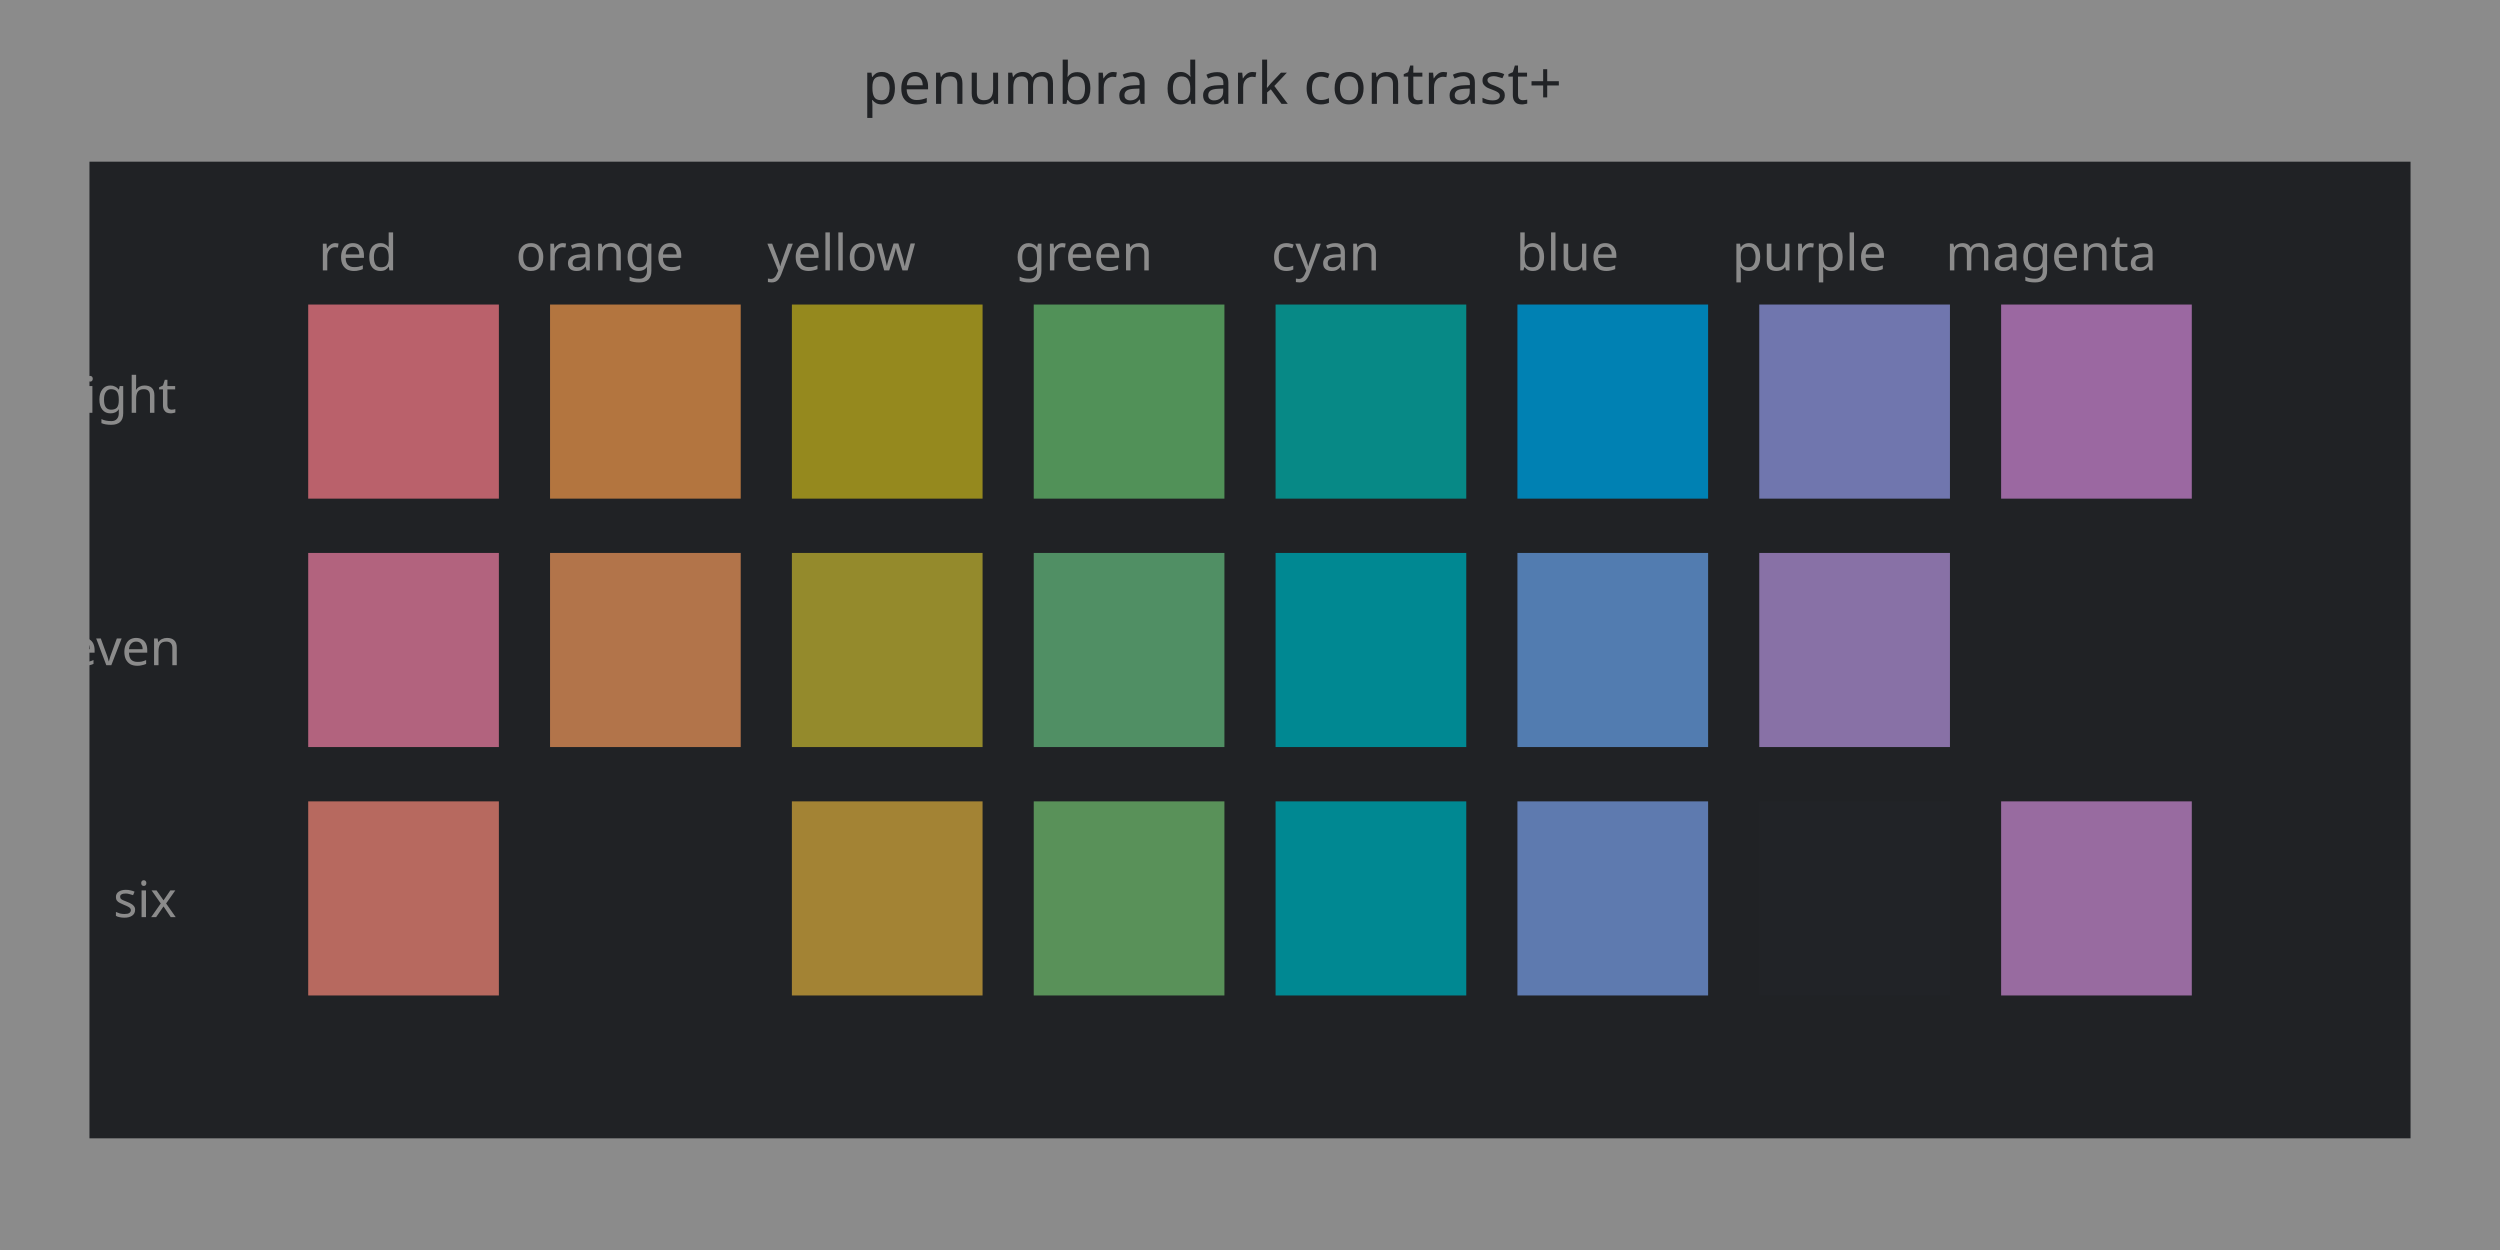
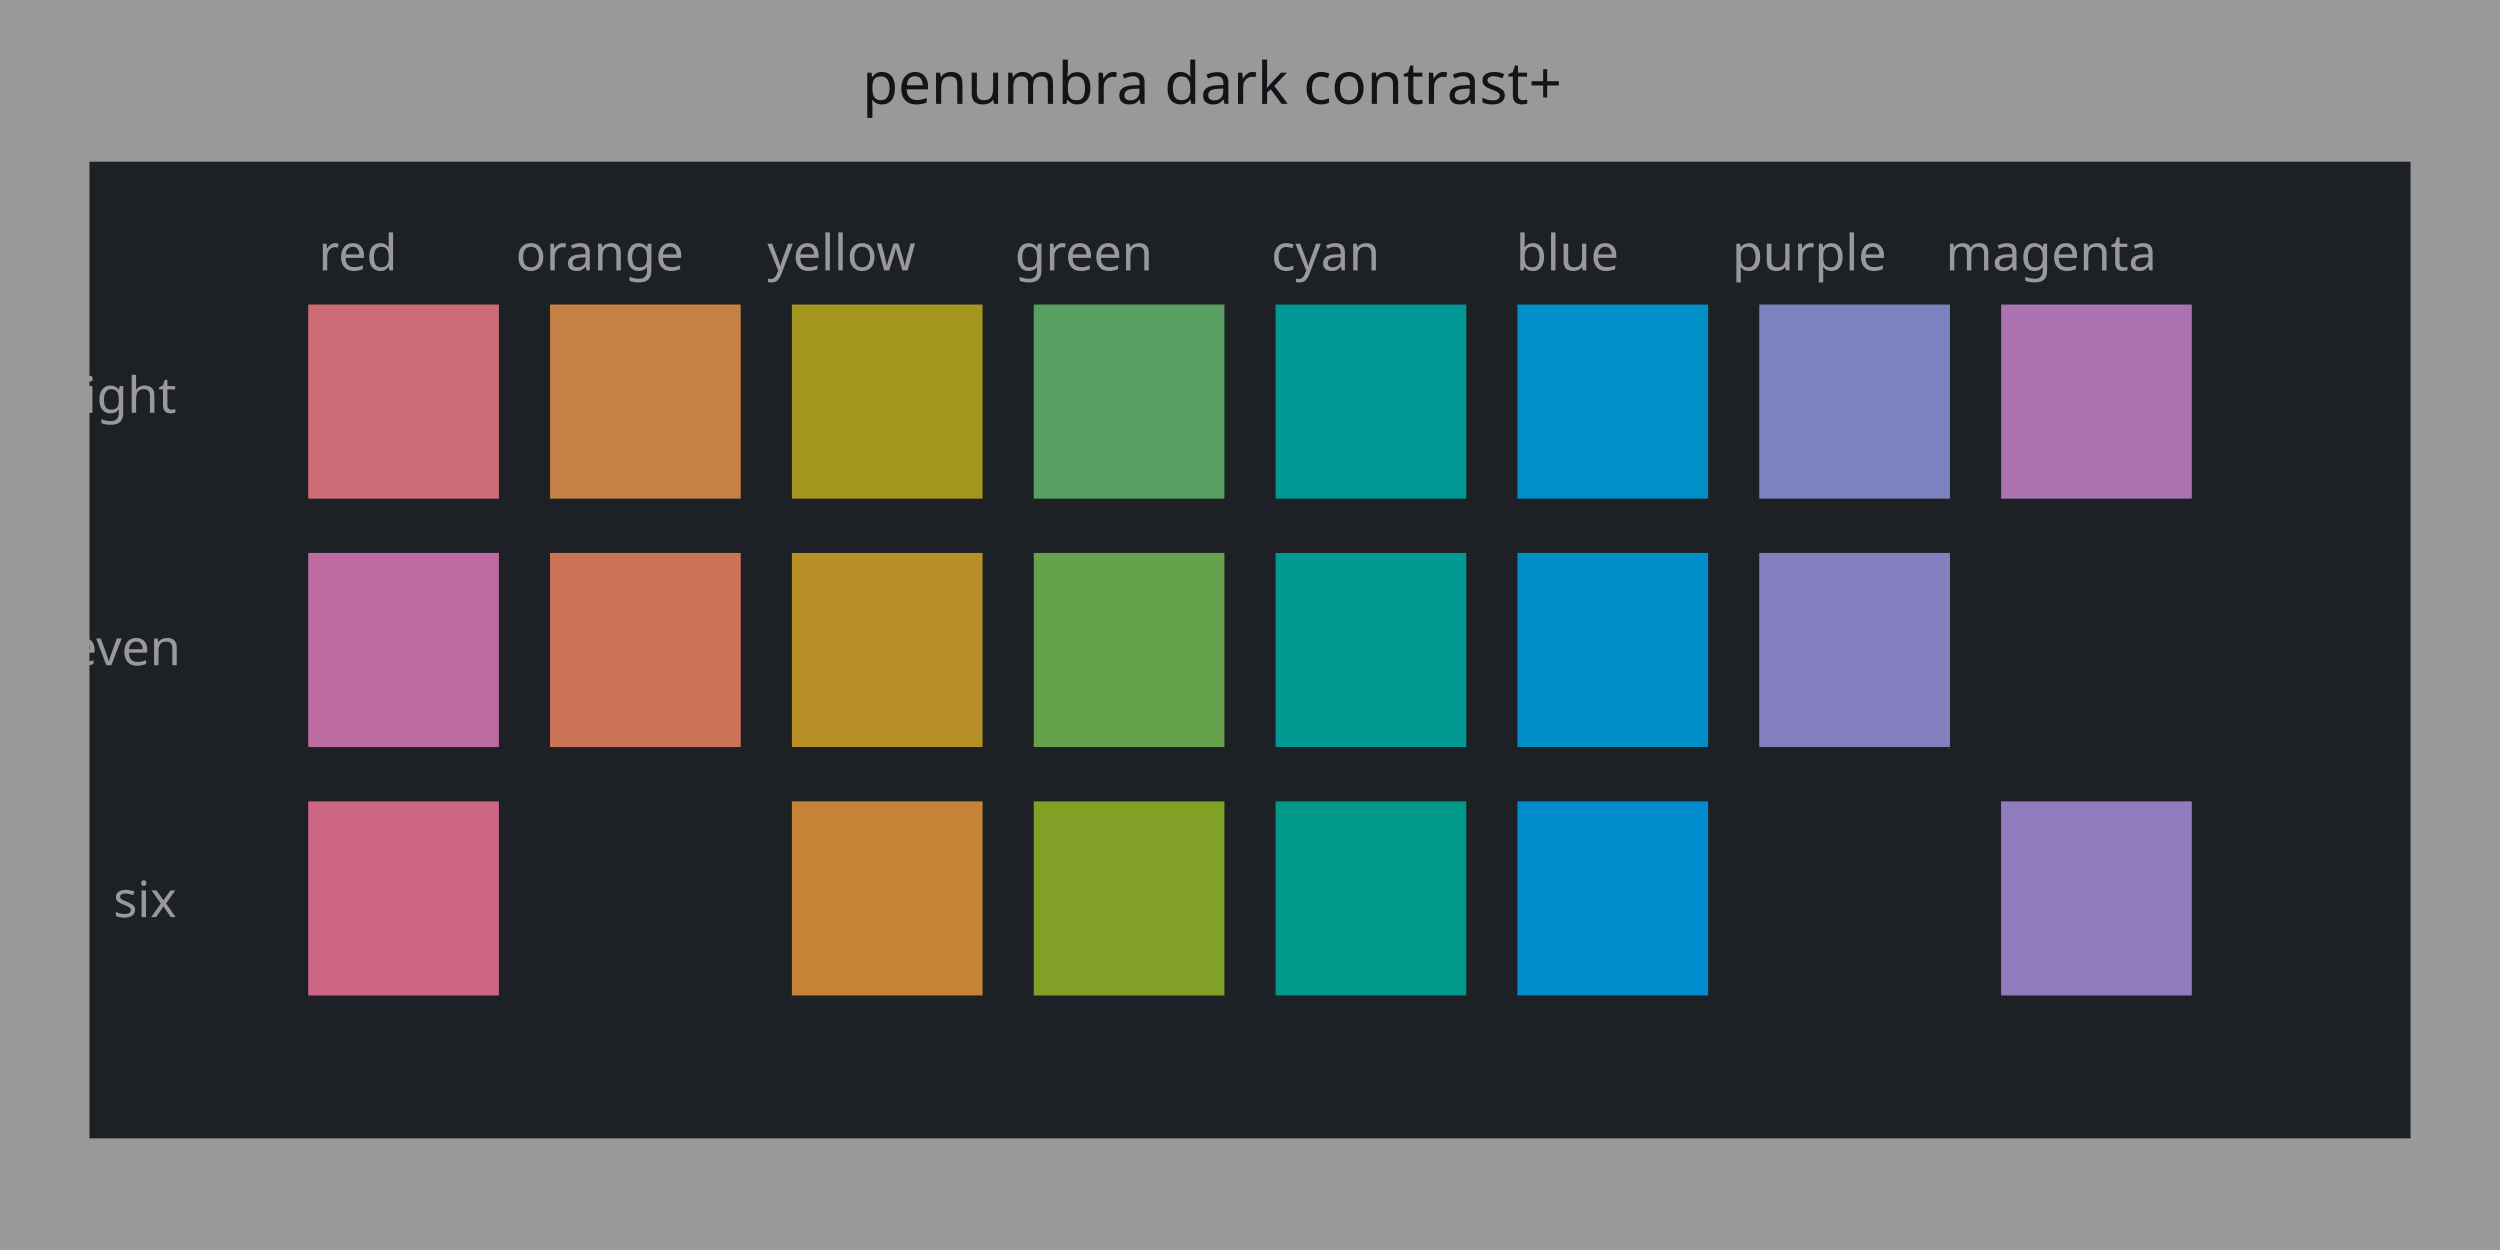
<svg xmlns="http://www.w3.org/2000/svg" width="800" height="400" viewBox="0 0 211.667 105.833" version="1.1" id="svg193064">
  <defs id="defs193061" />
  <g id="layer1" transform="translate(6.130345,-38.20838)">
-     <rect style="fill:#8b8b8b;fill-opacity:1;stroke:none;stroke-width:0.265;paint-order:stroke fill markers" id="rect209496" width="211.667" height="105.833" x="-6.13" y="38.208" />
+     <rect style="fill:#999999;fill-opacity:1;stroke:none;stroke-width:0.265;paint-order:stroke fill markers" id="rect209496" width="211.667" height="105.833" x="-6.13" y="38.208" />
    <g id="g192951" transform="translate(643.3872,208.4914)" style="stroke:none">
-       <rect style="fill:#202225;fill-opacity:1;stroke:none;stroke-width:0.265;stroke-dasharray:0.265, 0.265;paint-order:stroke fill markers" id="rect2032" width="196.518" height="82.689" x="-641.943" y="-156.594" />
-       <rect style="fill:#ba616b;fill-opacity:1;stroke:none;stroke-width:0.265;stroke-dasharray:0.265, 0.265;paint-order:stroke fill markers" id="rect3554" width="16.144" height="16.434" x="-623.423" y="-144.499" />
-       <rect style="fill:#b3753f;fill-opacity:1;stroke:none;stroke-width:0.265;stroke-dasharray:0.265, 0.265;paint-order:stroke fill markers" id="rect3636" width="16.144" height="16.434" x="-602.947" y="-144.499" />
-       <rect style="fill:#95891e;fill-opacity:1;stroke:none;stroke-width:0.265;stroke-dasharray:0.265, 0.265;paint-order:stroke fill markers" id="rect1104" width="16.144" height="16.434" x="-582.47" y="-144.499" />
-       <rect style="fill:#519158;fill-opacity:1;stroke:none;stroke-width:0.265;stroke-dasharray:0.265, 0.265;paint-order:stroke fill markers" id="rect1106" width="16.144" height="16.434" x="-561.994" y="-144.499" />
-       <rect style="fill:#078986;fill-opacity:1;stroke:none;stroke-width:0.265;stroke-dasharray:0.265, 0.265;paint-order:stroke fill markers" id="rect1108" width="16.144" height="16.434" x="-541.518" y="-144.499" />
-       <rect style="fill:#0081b3;fill-opacity:1;stroke:none;stroke-width:0.265;stroke-dasharray:0.265, 0.265;paint-order:stroke fill markers" id="rect1110" width="16.144" height="16.434" x="-521.042" y="-144.499" />
-       <rect style="fill:#7076ae;fill-opacity:1;stroke:none;stroke-width:0.265;stroke-dasharray:0.265, 0.265;paint-order:stroke fill markers" id="rect1112" width="16.144" height="16.434" x="-500.566" y="-144.499" />
-       <rect style="fill:#9b68a1;fill-opacity:1;stroke:none;stroke-width:0.265;stroke-dasharray:0.265, 0.265;paint-order:stroke fill markers" id="rect1114" width="16.144" height="16.434" x="-480.089" y="-144.499" />
-       <rect style="fill:#b2637e;fill-opacity:1;stroke:none;stroke-width:0.265;stroke-dasharray:0.265, 0.265;paint-order:stroke fill markers" id="rect1340" width="16.144" height="16.434" x="-623.423" y="-123.467" />
-       <rect style="fill:#b2744a;fill-opacity:1;stroke:none;stroke-width:0.265;stroke-dasharray:0.265, 0.265;paint-order:stroke fill markers" id="rect1342" width="16.144" height="16.434" x="-602.947" y="-123.467" />
-       <rect style="fill:#948a2c;fill-opacity:1;stroke:none;stroke-width:0.265;stroke-dasharray:0.265, 0.265;paint-order:stroke fill markers" id="rect1346" width="16.144" height="16.434" x="-582.47" y="-123.467" />
-       <rect style="fill:#508f64;fill-opacity:1;stroke:none;stroke-width:0.265;stroke-dasharray:0.265, 0.265;paint-order:stroke fill markers" id="rect1348" width="16.144" height="16.434" x="-561.994" y="-123.467" />
-       <rect style="fill:#008892;fill-opacity:1;stroke:none;stroke-width:0.265;stroke-dasharray:0.265, 0.265;paint-order:stroke fill markers" id="rect1350" width="16.144" height="16.434" x="-541.518" y="-123.467" />
-       <rect style="fill:#527cb0;fill-opacity:1;stroke:none;stroke-width:0.265;stroke-dasharray:0.265, 0.265;paint-order:stroke fill markers" id="rect1352" width="16.144" height="16.434" x="-521.042" y="-123.467" />
-       <rect style="fill:#8871a6;fill-opacity:1;stroke:none;stroke-width:0.265;stroke-dasharray:0.265, 0.265;paint-order:stroke fill markers" id="rect1354" width="16.144" height="16.434" x="-500.566" y="-123.467" />
+       <rect style="fill:#1d2024;fill-opacity:1;stroke:none;stroke-width:0.265;stroke-dasharray:0.265, 0.265;paint-order:stroke fill markers" id="rect2032" width="196.518" height="82.689" x="-641.943" y="-156.594" />
+       <rect style="fill:#cd6b76;fill-opacity:1;stroke:none;stroke-width:0.265;stroke-dasharray:0.265, 0.265;paint-order:stroke fill markers" id="rect3554" width="16.144" height="16.434" x="-623.423" y="-144.499" />
+       <rect style="fill:#c58145;fill-opacity:1;stroke:none;stroke-width:0.265;stroke-dasharray:0.265, 0.265;paint-order:stroke fill markers" id="rect3636" width="16.144" height="16.434" x="-602.947" y="-144.499" />
+       <rect style="fill:#a39720;fill-opacity:1;stroke:none;stroke-width:0.265;stroke-dasharray:0.265, 0.265;paint-order:stroke fill markers" id="rect1104" width="16.144" height="16.434" x="-582.47" y="-144.499" />
+       <rect style="fill:#58a061;fill-opacity:1;stroke:none;stroke-width:0.265;stroke-dasharray:0.265, 0.265;paint-order:stroke fill markers" id="rect1106" width="16.144" height="16.434" x="-561.994" y="-144.499" />
+       <rect style="fill:#009894;fill-opacity:1;stroke:none;stroke-width:0.265;stroke-dasharray:0.265, 0.265;paint-order:stroke fill markers" id="rect1108" width="16.144" height="16.434" x="-541.518" y="-144.499" />
+       <rect style="fill:#008fc6;fill-opacity:1;stroke:none;stroke-width:0.265;stroke-dasharray:0.265, 0.265;paint-order:stroke fill markers" id="rect1110" width="16.144" height="16.434" x="-521.042" y="-144.499" />
+       <rect style="fill:#7d82c0;fill-opacity:1;stroke:none;stroke-width:0.265;stroke-dasharray:0.265, 0.265;paint-order:stroke fill markers" id="rect1112" width="16.144" height="16.434" x="-500.566" y="-144.499" />
+       <rect style="fill:#ac72b2;fill-opacity:1;stroke:none;stroke-width:0.265;stroke-dasharray:0.265, 0.265;paint-order:stroke fill markers" id="rect1114" width="16.144" height="16.434" x="-480.089" y="-144.499" />
+       <rect style="fill:#bd6aa3;fill-opacity:1;stroke:none;stroke-width:0.265;stroke-dasharray:0.265, 0.265;paint-order:stroke fill markers" id="rect1340" width="16.144" height="16.434" x="-623.423" y="-123.467" />
+       <rect style="fill:#cd7458;fill-opacity:1;stroke:none;stroke-width:0.265;stroke-dasharray:0.265, 0.265;paint-order:stroke fill markers" id="rect1342" width="16.144" height="16.434" x="-602.947" y="-123.467" />
+       <rect style="fill:#b68f26;fill-opacity:1;stroke:none;stroke-width:0.265;stroke-dasharray:0.265, 0.265;paint-order:stroke fill markers" id="rect1346" width="16.144" height="16.434" x="-582.47" y="-123.467" />
+       <rect style="fill:#66a14c;fill-opacity:1;stroke:none;stroke-width:0.265;stroke-dasharray:0.265, 0.265;paint-order:stroke fill markers" id="rect1348" width="16.144" height="16.434" x="-561.994" y="-123.467" />
+       <rect style="fill:#009890;fill-opacity:1;stroke:none;stroke-width:0.265;stroke-dasharray:0.265, 0.265;paint-order:stroke fill markers" id="rect1350" width="16.144" height="16.434" x="-541.518" y="-123.467" />
+       <rect style="fill:#008ec9;fill-opacity:1;stroke:none;stroke-width:0.265;stroke-dasharray:0.265, 0.265;paint-order:stroke fill markers" id="rect1352" width="16.144" height="16.434" x="-521.042" y="-123.467" />
+       <rect style="fill:#857fc0;fill-opacity:1;stroke:none;stroke-width:0.265;stroke-dasharray:0.265, 0.265;paint-order:stroke fill markers" id="rect1354" width="16.144" height="16.434" x="-500.566" y="-123.467" />
      <rect style="fill:#9b68a1;fill-opacity:0.003;stroke:none;stroke-width:0.265;stroke-dasharray:0.265, 0.265;paint-order:stroke fill markers" id="rect2195" width="16.144" height="16.434" x="-480.089" y="-123.467" />
-       <rect style="fill:#b7695f;fill-opacity:1;stroke:none;stroke-width:0.265;stroke-dasharray:0.265, 0.265;paint-order:stroke fill markers" id="rect1724" width="16.144" height="16.434" x="-623.423" y="-102.434" />
-       <rect style="fill:#a38334;fill-opacity:1;stroke:none;stroke-width:0.265;stroke-dasharray:0.265, 0.265;paint-order:stroke fill markers" id="rect1730" width="16.144" height="16.434" x="-582.471" y="-102.434" />
-       <rect style="fill:#599159;fill-opacity:1;stroke:none;stroke-width:0.265;stroke-dasharray:0.265, 0.265;paint-order:stroke fill markers" id="rect1732" width="16.144" height="16.434" x="-561.994" y="-102.434" />
-       <rect style="fill:#008892;fill-opacity:1;stroke:none;stroke-width:0.265;stroke-dasharray:0.265, 0.265;paint-order:stroke fill markers" id="rect1734" width="16.144" height="16.434" x="-541.518" y="-102.434" />
-       <rect style="fill:#5e7aaf;fill-opacity:1;stroke:none;stroke-width:0.265;stroke-dasharray:0.265, 0.265;paint-order:stroke fill markers" id="rect1736" width="16.144" height="16.434" x="-521.042" y="-102.434" />
-       <rect style="fill:#986ba0;fill-opacity:1;stroke:none;stroke-width:0.265;stroke-dasharray:0.265, 0.265;paint-order:stroke fill markers" id="rect1740" width="16.144" height="16.434" x="-480.089" y="-102.434" />
+       <rect style="fill:#cd6584;fill-opacity:1;stroke:none;stroke-width:0.265;stroke-dasharray:0.265, 0.265;paint-order:stroke fill markers" id="rect1724" width="16.144" height="16.434" x="-623.423" y="-102.434" />
+       <rect style="fill:#c68237;fill-opacity:1;stroke:none;stroke-width:0.265;stroke-dasharray:0.265, 0.265;paint-order:stroke fill markers" id="rect1730" width="16.144" height="16.434" x="-582.471" y="-102.434" />
+       <rect style="fill:#81a026;fill-opacity:1;stroke:none;stroke-width:0.265;stroke-dasharray:0.265, 0.265;paint-order:stroke fill markers" id="rect1732" width="16.144" height="16.434" x="-561.994" y="-102.434" />
+       <rect style="fill:#009989;fill-opacity:1;stroke:none;stroke-width:0.265;stroke-dasharray:0.265, 0.265;paint-order:stroke fill markers" id="rect1734" width="16.144" height="16.434" x="-541.518" y="-102.434" />
+       <rect style="fill:#008ccd;fill-opacity:1;stroke:none;stroke-width:0.265;stroke-dasharray:0.265, 0.265;paint-order:stroke fill markers" id="rect1736" width="16.144" height="16.434" x="-521.042" y="-102.434" />
+       <rect style="fill:#917bbf;fill-opacity:1;stroke:none;stroke-width:0.265;stroke-dasharray:0.265, 0.265;paint-order:stroke fill markers" id="rect1740" width="16.144" height="16.434" x="-480.089" y="-102.434" />
      <rect style="fill:#8871a6;fill-opacity:0.014;stroke:none;stroke-width:0.265;stroke-dasharray:0.265, 0.265;paint-order:stroke fill markers" id="rect2269" width="16.144" height="16.434" x="-500.566" y="-102.434" />
      <rect style="fill:#b2744a;fill-opacity:0.004;stroke:none;stroke-width:0.265;stroke-dasharray:0.265, 0.265;paint-order:stroke fill markers" id="rect2325" width="16.144" height="16.434" x="-602.947" y="-102.434" />
-       <text xml:space="preserve" style="font-style:normal;font-variant:normal;font-weight:normal;font-stretch:normal;font-size:4.239px;line-height:1.25;font-family:'Fira Sans', sans-serif;-inkscape-font-specification:'Fira Sans';text-align:center;letter-spacing:0px;word-spacing:0px;text-anchor:middle;fill:#8b8b8b;fill-opacity:1;stroke:none;stroke-width:0.265" x="-615.351" y="-147.384" id="text4504">
-         <tspan id="tspan4502" style="font-size:4.239px;fill:#8b8b8b;fill-opacity:1;stroke:none;stroke-width:0.265" x="-615.351" y="-147.384">red</tspan>
+       <text xml:space="preserve" style="font-style:normal;font-variant:normal;font-weight:normal;font-stretch:normal;font-size:4.239px;line-height:1.25;font-family:'Fira Sans', sans-serif;-inkscape-font-specification:'Fira Sans';text-align:center;letter-spacing:0px;word-spacing:0px;text-anchor:middle;fill:#999999;fill-opacity:1;stroke:none;stroke-width:0.265" x="-615.351" y="-147.384" id="text4504">
+         <tspan id="tspan4502" style="font-size:4.239px;fill:#999999;fill-opacity:1;stroke:none;stroke-width:0.265" x="-615.351" y="-147.384">red</tspan>
      </text>
-       <text xml:space="preserve" style="font-style:normal;font-variant:normal;font-weight:normal;font-stretch:normal;font-size:4.239px;line-height:1.25;font-family:'Fira Sans', sans-serif;-inkscape-font-specification:'Fira Sans';text-align:center;letter-spacing:0px;word-spacing:0px;text-anchor:middle;fill:#8b8b8b;fill-opacity:1;stroke:none;stroke-width:0.265" x="-594.875" y="-147.384" id="text12770">
-         <tspan id="tspan12768" style="font-size:4.239px;fill:#8b8b8b;fill-opacity:1;stroke:none;stroke-width:0.265" x="-594.875" y="-147.384">orange</tspan>
+       <text xml:space="preserve" style="font-style:normal;font-variant:normal;font-weight:normal;font-stretch:normal;font-size:4.239px;line-height:1.25;font-family:'Fira Sans', sans-serif;-inkscape-font-specification:'Fira Sans';text-align:center;letter-spacing:0px;word-spacing:0px;text-anchor:middle;fill:#999999;fill-opacity:1;stroke:none;stroke-width:0.265" x="-594.875" y="-147.384" id="text12770">
+         <tspan id="tspan12768" style="font-size:4.239px;fill:#999999;fill-opacity:1;stroke:none;stroke-width:0.265" x="-594.875" y="-147.384">orange</tspan>
      </text>
-       <text xml:space="preserve" style="font-style:normal;font-variant:normal;font-weight:normal;font-stretch:normal;font-size:4.239px;line-height:1.25;font-family:'Fira Sans', sans-serif;-inkscape-font-specification:'Fira Sans';text-align:center;letter-spacing:0px;word-spacing:0px;text-anchor:middle;fill:#8b8b8b;fill-opacity:1;stroke:none;stroke-width:0.265" x="-574.413" y="-147.384" id="text15766">
-         <tspan id="tspan15764" style="font-size:4.239px;fill:#8b8b8b;fill-opacity:1;stroke:none;stroke-width:0.265" x="-574.413" y="-147.384">yellow</tspan>
+       <text xml:space="preserve" style="font-style:normal;font-variant:normal;font-weight:normal;font-stretch:normal;font-size:4.239px;line-height:1.25;font-family:'Fira Sans', sans-serif;-inkscape-font-specification:'Fira Sans';text-align:center;letter-spacing:0px;word-spacing:0px;text-anchor:middle;fill:#999999;fill-opacity:1;stroke:none;stroke-width:0.265" x="-574.413" y="-147.384" id="text15766">
+         <tspan id="tspan15764" style="font-size:4.239px;fill:#999999;fill-opacity:1;stroke:none;stroke-width:0.265" x="-574.413" y="-147.384">yellow</tspan>
      </text>
-       <text xml:space="preserve" style="font-style:normal;font-variant:normal;font-weight:normal;font-stretch:normal;font-size:4.239px;line-height:1.25;font-family:'Fira Sans', sans-serif;-inkscape-font-specification:'Fira Sans';text-align:center;letter-spacing:0px;word-spacing:0px;text-anchor:middle;fill:#8b8b8b;fill-opacity:1;stroke:none;stroke-width:0.265" x="-553.898" y="-147.384" id="text20330">
-         <tspan id="tspan20328" style="font-size:4.239px;fill:#8b8b8b;fill-opacity:1;stroke:none;stroke-width:0.265" x="-553.898" y="-147.384">green</tspan>
+       <text xml:space="preserve" style="font-style:normal;font-variant:normal;font-weight:normal;font-stretch:normal;font-size:4.239px;line-height:1.25;font-family:'Fira Sans', sans-serif;-inkscape-font-specification:'Fira Sans';text-align:center;letter-spacing:0px;word-spacing:0px;text-anchor:middle;fill:#999999;fill-opacity:1;stroke:none;stroke-width:0.265" x="-553.898" y="-147.384" id="text20330">
+         <tspan id="tspan20328" style="font-size:4.239px;fill:#999999;fill-opacity:1;stroke:none;stroke-width:0.265" x="-553.898" y="-147.384">green</tspan>
      </text>
-       <text xml:space="preserve" style="font-style:normal;font-variant:normal;font-weight:normal;font-stretch:normal;font-size:4.239px;line-height:1.25;font-family:'Fira Sans', sans-serif;-inkscape-font-specification:'Fira Sans';text-align:center;letter-spacing:0px;word-spacing:0px;text-anchor:middle;fill:#8b8b8b;fill-opacity:1;stroke:none;stroke-width:0.265" x="-533.422" y="-147.384" id="text20334">
-         <tspan id="tspan20332" style="font-size:4.239px;fill:#8b8b8b;fill-opacity:1;stroke:none;stroke-width:0.265" x="-533.422" y="-147.384">cyan</tspan>
+       <text xml:space="preserve" style="font-style:normal;font-variant:normal;font-weight:normal;font-stretch:normal;font-size:4.239px;line-height:1.25;font-family:'Fira Sans', sans-serif;-inkscape-font-specification:'Fira Sans';text-align:center;letter-spacing:0px;word-spacing:0px;text-anchor:middle;fill:#999999;fill-opacity:1;stroke:none;stroke-width:0.265" x="-533.422" y="-147.384" id="text20334">
+         <tspan id="tspan20332" style="font-size:4.239px;fill:#999999;fill-opacity:1;stroke:none;stroke-width:0.265" x="-533.422" y="-147.384">cyan</tspan>
      </text>
-       <text xml:space="preserve" style="font-style:normal;font-variant:normal;font-weight:normal;font-stretch:normal;font-size:4.239px;line-height:1.25;font-family:'Fira Sans', sans-serif;-inkscape-font-specification:'Fira Sans';text-align:center;letter-spacing:0px;word-spacing:0px;text-anchor:middle;fill:#8b8b8b;fill-opacity:1;stroke:none;stroke-width:0.265" x="-512.946" y="-147.384" id="text20338">
-         <tspan id="tspan20336" style="font-size:4.239px;fill:#8b8b8b;fill-opacity:1;stroke:none;stroke-width:0.265" x="-512.946" y="-147.384">blue</tspan>
+       <text xml:space="preserve" style="font-style:normal;font-variant:normal;font-weight:normal;font-stretch:normal;font-size:4.239px;line-height:1.25;font-family:'Fira Sans', sans-serif;-inkscape-font-specification:'Fira Sans';text-align:center;letter-spacing:0px;word-spacing:0px;text-anchor:middle;fill:#999999;fill-opacity:1;stroke:none;stroke-width:0.265" x="-512.946" y="-147.384" id="text20338">
+         <tspan id="tspan20336" style="font-size:4.239px;fill:#999999;fill-opacity:1;stroke:none;stroke-width:0.265" x="-512.946" y="-147.384">blue</tspan>
      </text>
-       <text xml:space="preserve" style="font-style:normal;font-variant:normal;font-weight:normal;font-stretch:normal;font-size:4.239px;line-height:1.25;font-family:'Fira Sans', sans-serif;-inkscape-font-specification:'Fira Sans';text-align:center;letter-spacing:0px;word-spacing:0px;text-anchor:middle;fill:#8b8b8b;fill-opacity:1;stroke:none;stroke-width:0.265" x="-492.47" y="-147.384" id="text20342">
-         <tspan id="tspan20340" style="font-size:4.239px;fill:#8b8b8b;fill-opacity:1;stroke:none;stroke-width:0.265" x="-492.47" y="-147.384">purple</tspan>
+       <text xml:space="preserve" style="font-style:normal;font-variant:normal;font-weight:normal;font-stretch:normal;font-size:4.239px;line-height:1.25;font-family:'Fira Sans', sans-serif;-inkscape-font-specification:'Fira Sans';text-align:center;letter-spacing:0px;word-spacing:0px;text-anchor:middle;fill:#999999;fill-opacity:1;stroke:none;stroke-width:0.265" x="-492.47" y="-147.384" id="text20342">
+         <tspan id="tspan20340" style="font-size:4.239px;fill:#999999;fill-opacity:1;stroke:none;stroke-width:0.265" x="-492.47" y="-147.384">purple</tspan>
      </text>
-       <text xml:space="preserve" style="font-style:normal;font-variant:normal;font-weight:normal;font-stretch:normal;font-size:4.239px;line-height:1.25;font-family:'Fira Sans', sans-serif;-inkscape-font-specification:'Fira Sans';text-align:center;letter-spacing:0px;word-spacing:0px;text-anchor:middle;fill:#8b8b8b;fill-opacity:1;stroke:none;stroke-width:0.265" x="-471.993" y="-147.384" id="text20346">
-         <tspan id="tspan20344" style="font-size:4.239px;fill:#8b8b8b;fill-opacity:1;stroke:none;stroke-width:0.265" x="-471.993" y="-147.384">magenta</tspan>
+       <text xml:space="preserve" style="font-style:normal;font-variant:normal;font-weight:normal;font-stretch:normal;font-size:4.239px;line-height:1.25;font-family:'Fira Sans', sans-serif;-inkscape-font-specification:'Fira Sans';text-align:center;letter-spacing:0px;word-spacing:0px;text-anchor:middle;fill:#999999;fill-opacity:1;stroke:none;stroke-width:0.265" x="-471.993" y="-147.384" id="text20346">
+         <tspan id="tspan20344" style="font-size:4.239px;fill:#999999;fill-opacity:1;stroke:none;stroke-width:0.265" x="-471.993" y="-147.384">magenta</tspan>
      </text>
-       <text xml:space="preserve" style="font-style:normal;font-variant:normal;font-weight:normal;font-stretch:normal;font-size:4.239px;line-height:1.25;font-family:'Fira Sans', sans-serif;-inkscape-font-specification:'Fira Sans';text-align:end;letter-spacing:0px;word-spacing:0px;text-anchor:end;fill:#8b8b8b;fill-opacity:1;stroke:none;stroke-width:0.265" x="-626.838" y="-92.632" id="text161244">
-         <tspan id="tspan161242" style="font-size:4.239px;text-align:end;text-anchor:end;fill:#8b8b8b;fill-opacity:1;stroke:none;stroke-width:0.265" x="-626.838" y="-92.632">six</tspan>
+       <text xml:space="preserve" style="font-style:normal;font-variant:normal;font-weight:normal;font-stretch:normal;font-size:4.239px;line-height:1.25;font-family:'Fira Sans', sans-serif;-inkscape-font-specification:'Fira Sans';text-align:end;letter-spacing:0px;word-spacing:0px;text-anchor:end;fill:#999999;fill-opacity:1;stroke:none;stroke-width:0.265" x="-626.838" y="-92.632" id="text161244">
+         <tspan id="tspan161242" style="font-size:4.239px;text-align:end;text-anchor:end;fill:#999999;fill-opacity:1;stroke:none;stroke-width:0.265" x="-626.838" y="-92.632">six</tspan>
      </text>
-       <text xml:space="preserve" style="font-style:normal;font-variant:normal;font-weight:normal;font-stretch:normal;font-size:4.239px;line-height:1.25;font-family:'Fira Sans', sans-serif;-inkscape-font-specification:'Fira Sans';text-align:end;letter-spacing:0px;word-spacing:0px;text-anchor:end;fill:#8b8b8b;fill-opacity:1;stroke:none;stroke-width:0.265" x="-626.495" y="-113.961" id="text163504">
-         <tspan id="tspan163502" style="font-size:4.239px;text-align:end;text-anchor:end;fill:#8b8b8b;fill-opacity:1;stroke:none;stroke-width:0.265" x="-626.495" y="-113.961">seven</tspan>
+       <text xml:space="preserve" style="font-style:normal;font-variant:normal;font-weight:normal;font-stretch:normal;font-size:4.239px;line-height:1.25;font-family:'Fira Sans', sans-serif;-inkscape-font-specification:'Fira Sans';text-align:end;letter-spacing:0px;word-spacing:0px;text-anchor:end;fill:#999999;fill-opacity:1;stroke:none;stroke-width:0.265" x="-626.495" y="-113.961" id="text163504">
+         <tspan id="tspan163502" style="font-size:4.239px;text-align:end;text-anchor:end;fill:#999999;fill-opacity:1;stroke:none;stroke-width:0.265" x="-626.495" y="-113.961">seven</tspan>
      </text>
-       <text xml:space="preserve" style="font-style:normal;font-variant:normal;font-weight:normal;font-stretch:normal;font-size:4.239px;line-height:1.25;font-family:'Fira Sans', sans-serif;-inkscape-font-specification:'Fira Sans';text-align:end;letter-spacing:0px;word-spacing:0px;text-anchor:end;fill:#8b8b8b;fill-opacity:1;stroke:none;stroke-width:0.265" x="-626.859" y="-135.331" id="text164896">
-         <tspan id="tspan164894" style="font-size:4.239px;text-align:end;text-anchor:end;fill:#8b8b8b;fill-opacity:1;stroke:none;stroke-width:0.265" x="-626.859" y="-135.331">eight</tspan>
+       <text xml:space="preserve" style="font-style:normal;font-variant:normal;font-weight:normal;font-stretch:normal;font-size:4.239px;line-height:1.25;font-family:'Fira Sans', sans-serif;-inkscape-font-specification:'Fira Sans';text-align:end;letter-spacing:0px;word-spacing:0px;text-anchor:end;fill:#999999;fill-opacity:1;stroke:none;stroke-width:0.265" x="-626.859" y="-135.331" id="text164896">
+         <tspan id="tspan164894" style="font-size:4.239px;text-align:end;text-anchor:end;fill:#999999;fill-opacity:1;stroke:none;stroke-width:0.265" x="-626.859" y="-135.331">eight</tspan>
      </text>
    </g>
    <text xml:space="preserve" style="font-style:normal;font-variant:normal;font-weight:normal;font-stretch:normal;font-size:4.939px;line-height:1.25;font-family:'Fira Sans', sans-serif;-inkscape-font-specification:'Fira Sans';text-align:center;letter-spacing:0px;word-spacing:0px;text-anchor:middle;stroke-width:0.265" x="99.703" y="47.003" id="text194332">
-       <tspan id="tspan194330" style="fill:#202225;fill-opacity:1;stroke-width:0.265;font-size:4.939px" x="99.703" y="47.003">penumbra dark contrast+</tspan>
+       <tspan id="tspan194330" style="fill:#131418;fill-opacity:1;stroke-width:0.265;font-size:4.939px" x="99.703" y="47.003">penumbra dark contrast+</tspan>
    </text>
  </g>
</svg>
